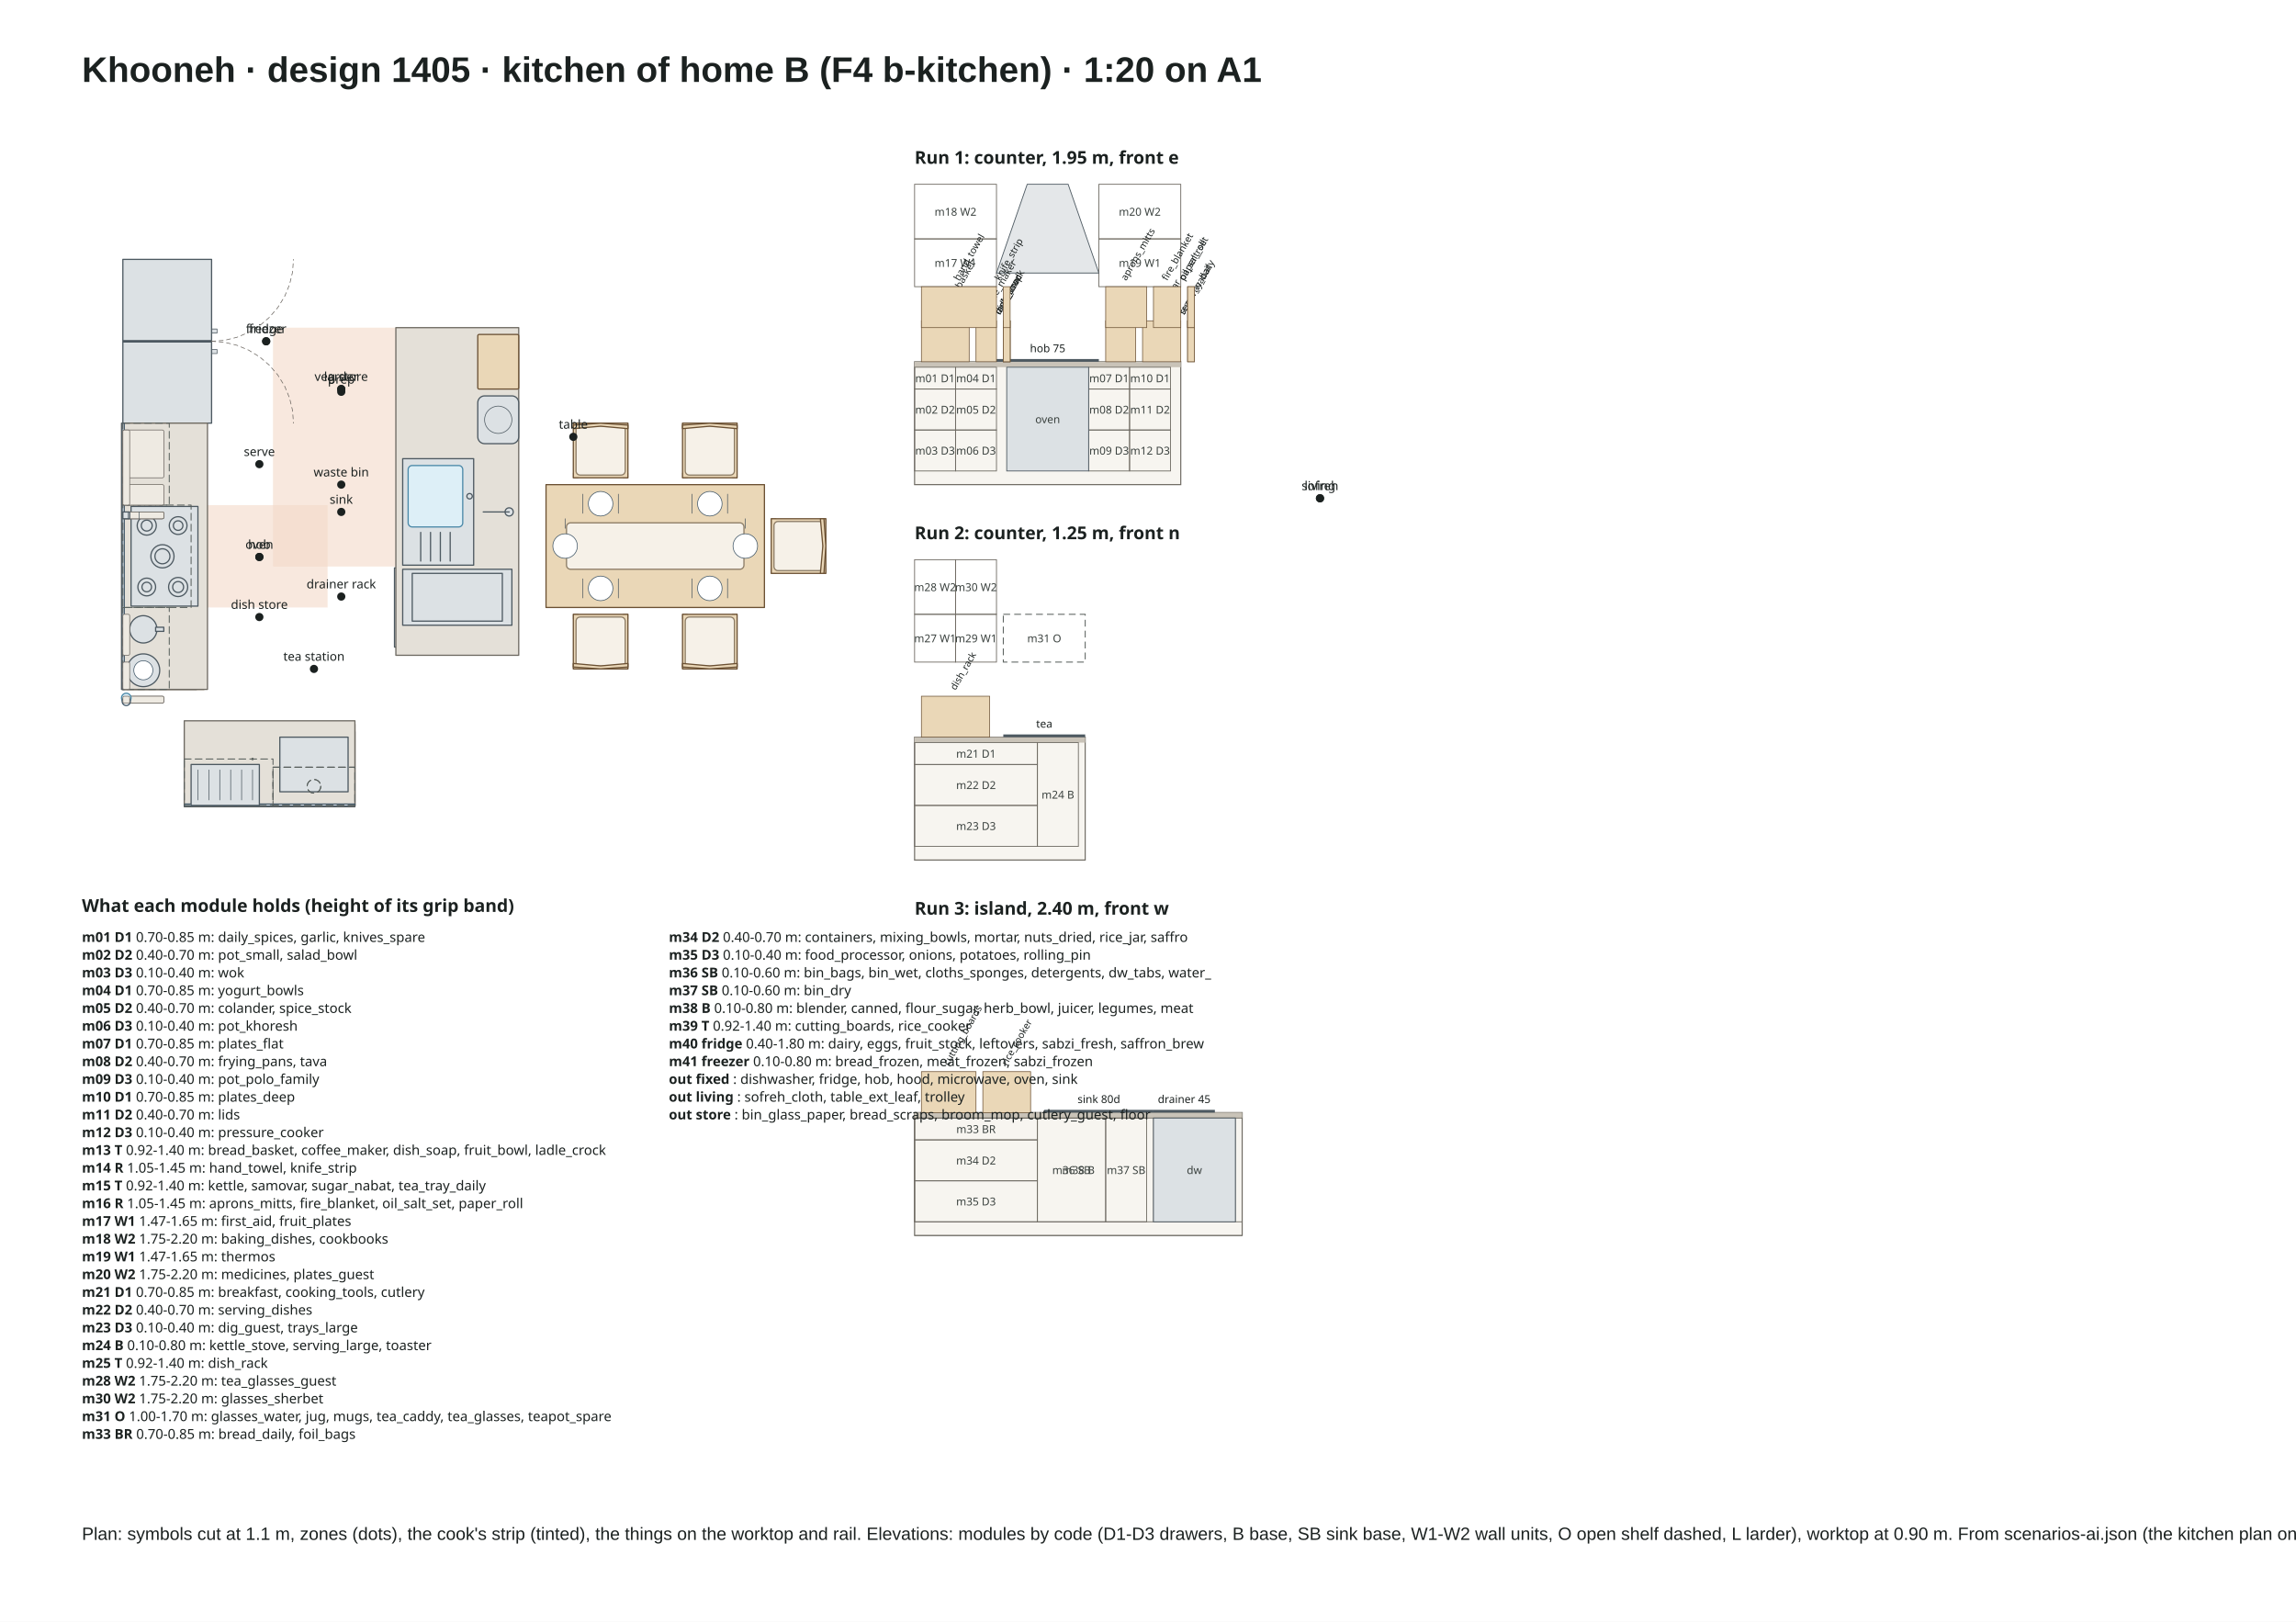
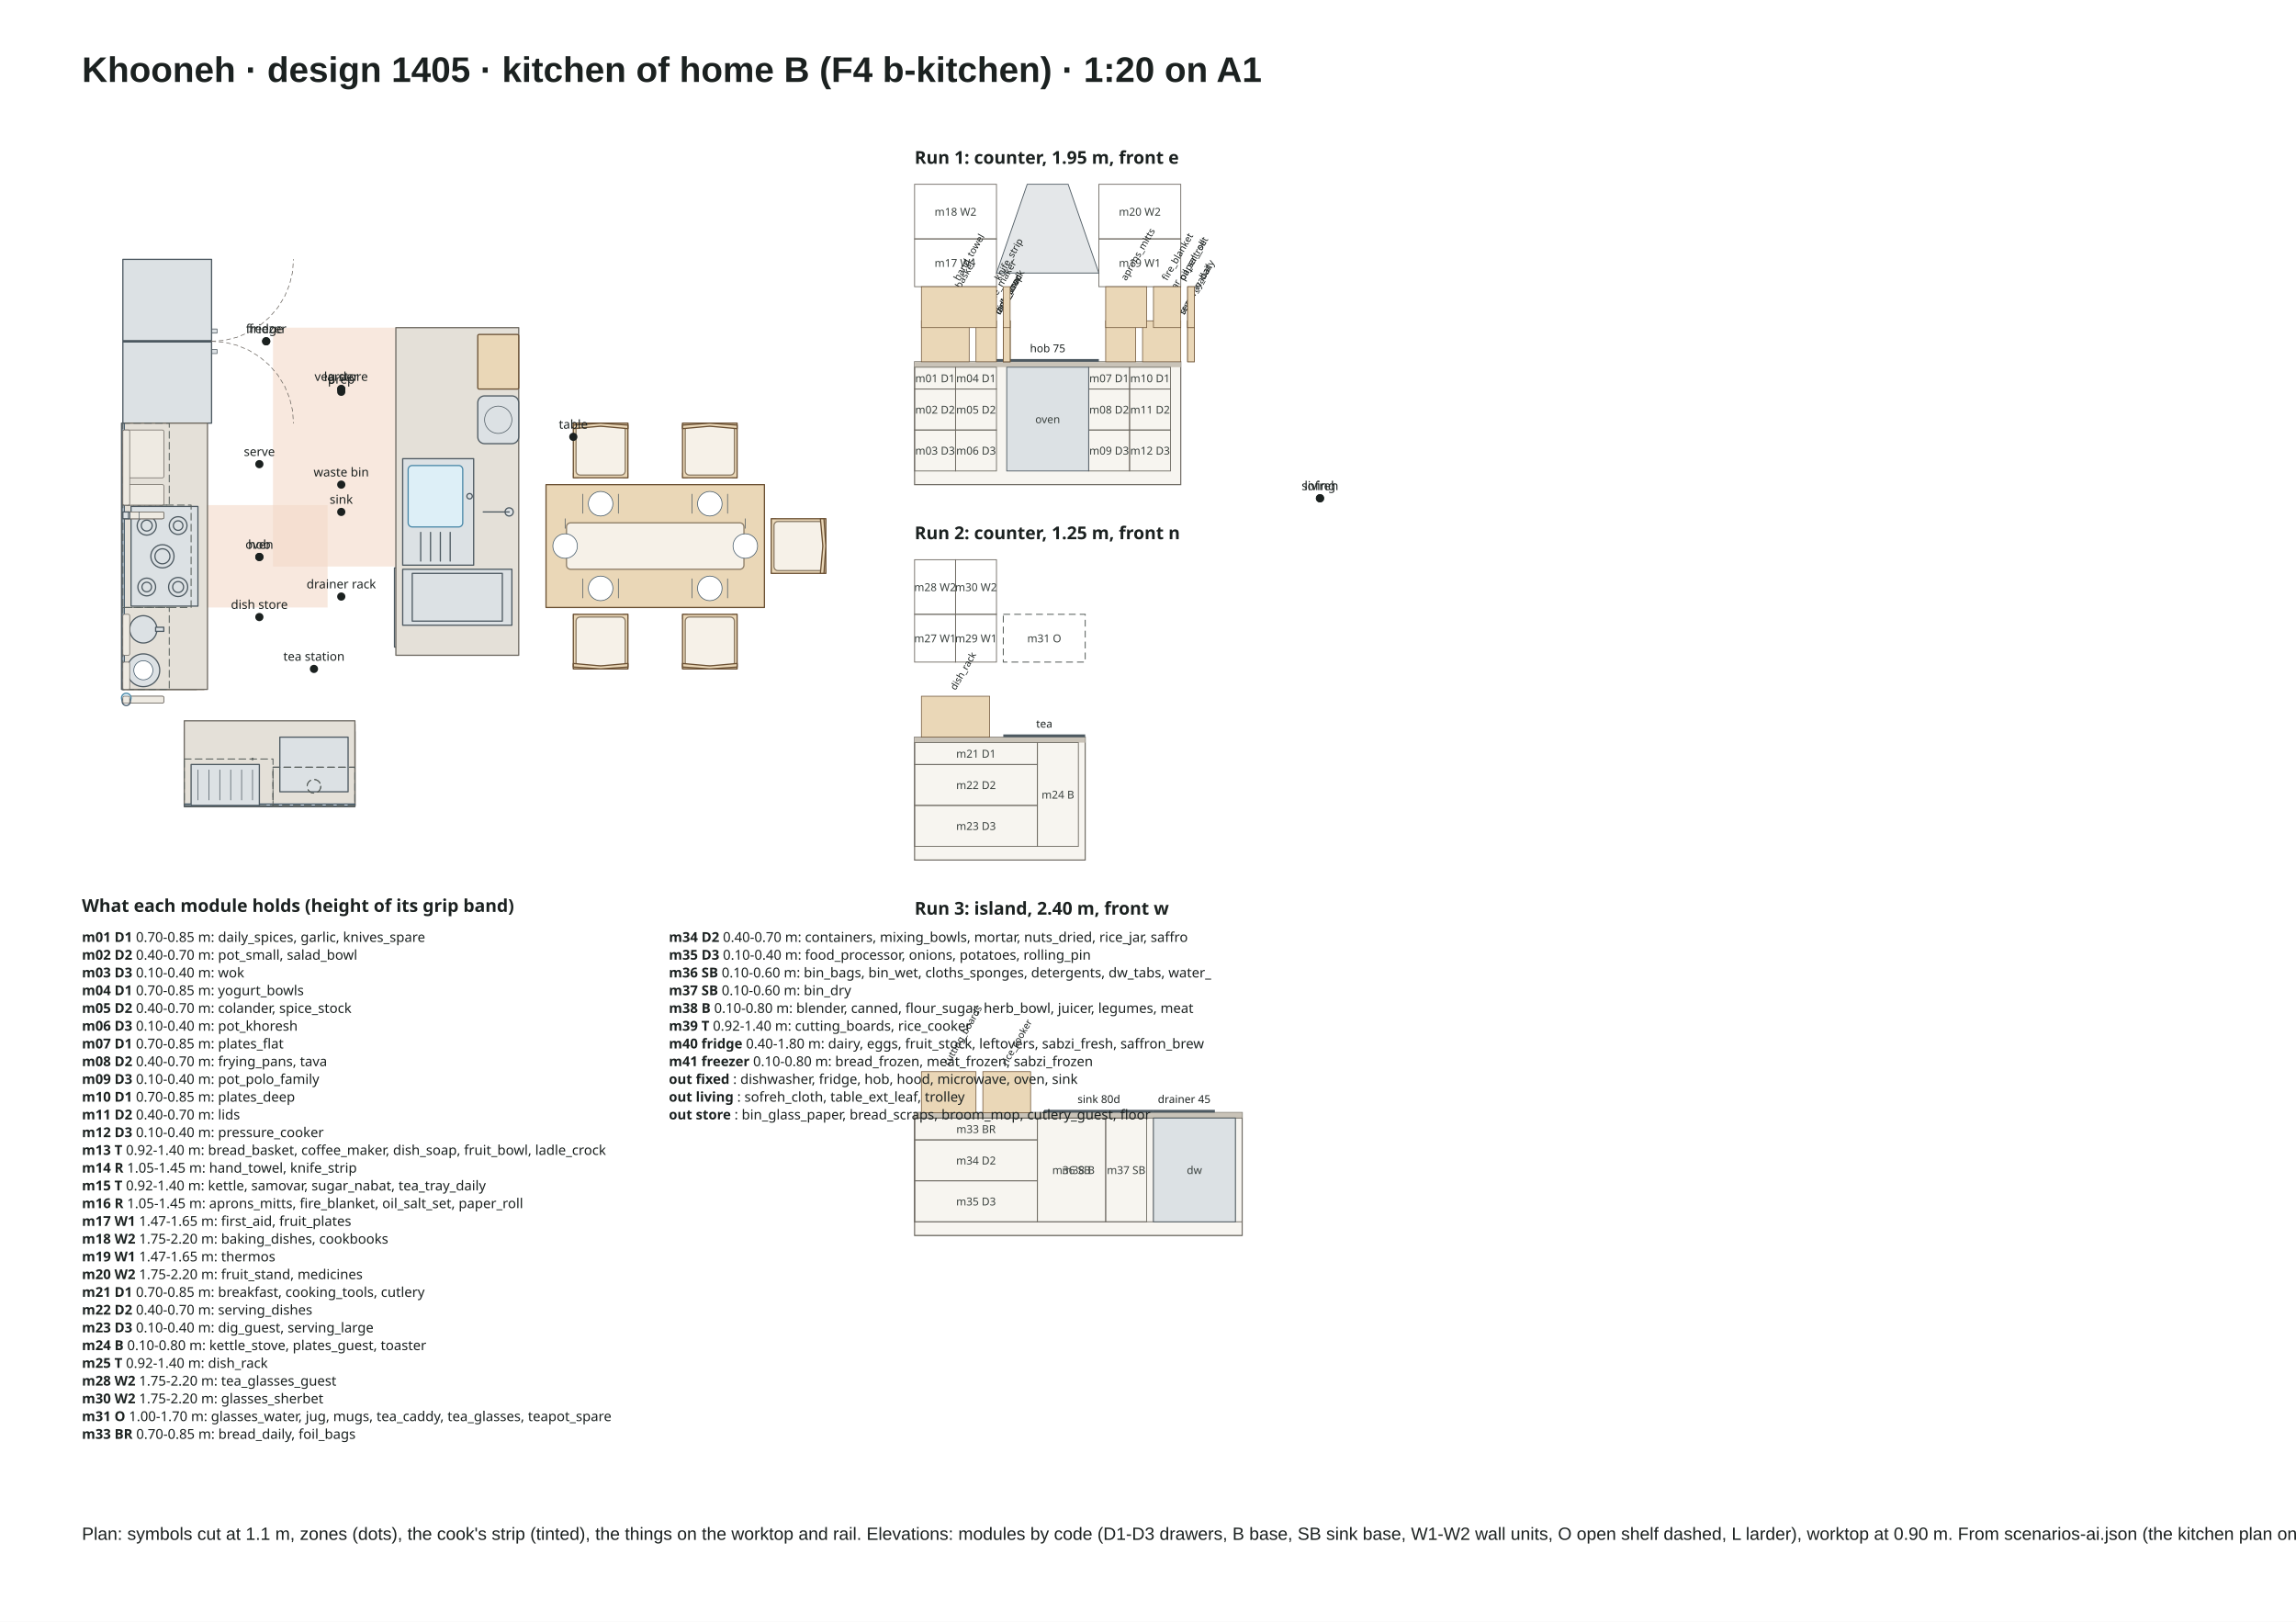
<svg xmlns="http://www.w3.org/2000/svg" width="841mm" height="594mm" viewBox="0 0 1682 1188">
  <style>svg{background:#fff}.sp{stroke:none}.sp-room{fill:#FFFFFF}.sp-wet{fill:#F1F6F9}.sp-circ{fill:#F4F3EF}.sp-store{fill:#F2F0EA}.sp-outside{fill:#EEF2EA}.sp-parking{fill:#EDEDEA}.sp-green{fill:#DCEACF}.w-outer{fill:#2F3634}.w-party{fill:url(#party)}.w-inner{fill:#8A918E}.w-struct{fill:#121614}.w-screen{fill:#7A4E2D;stroke:#5A3519;stroke-width:.4;stroke-dasharray:1.5 1}.w-glass{fill:#E3F2FB;stroke:#5AA9D6;stroke-width:.6}.st{stroke:#3A413E;stroke-opacity:.6;stroke-width:.6;fill:none}.sd{stroke:#3A413E;stroke-width:.8}.win{stroke:#0E8C98;stroke-width:1.2}.win-glass{stroke:#0E8C98;stroke-width:.5}.win-sill{fill:#fff;stroke:#0E8C98;stroke-width:.6}.win-shutter{stroke:#8A5A2B;stroke-width:.8;stroke-dasharray:3 2}.win-reveal{stroke:#7A4A2A;stroke-width:.8}.arc{stroke:#1B2120;fill:rgba(0,0,0,.025);stroke-width:.45;stroke-dasharray:3 2}.dr{stroke:#1B2120;fill:none;stroke-width:1.4}.door-gap{fill:#fff}.car{fill:#E8E6E1;stroke:#77736C;stroke-width:.6;stroke-dasharray:6 3}.rm{font-family:'Vazirmatn','Tahoma','Helvetica Neue',Arial,sans-serif;fill:#1B2120;text-anchor:middle;paint-order:stroke;stroke:#fff;stroke-opacity:.85;stroke-width:3;stroke-linejoin:round}.rm .fa{direction:rtl;unicode-bidi:embed}.rm .ar{fill:#49524F}.lab{font-family:'Helvetica Neue',Arial,sans-serif;fill:#1B2120}.wl{font-family:'Helvetica Neue',Arial,sans-serif;fill:#0E6E78;font-size:7px}.dim{stroke:#3A413E;stroke-width:.5;fill:none}.dim-tick{stroke:#1B2120;stroke-width:1}.dimt{font-family:'Helvetica Neue',Arial,sans-serif;fill:#1B2120;font-size:9px;text-anchor:middle}.frame{fill:none;stroke:#1B2120;stroke-width:2}.tb{fill:#fff;stroke:#1B2120;stroke-width:1}.tb-l{stroke:#1B2120;stroke-width:.6}.tbt{font-family:'Helvetica Neue',Arial,sans-serif;fill:#1B2120}.tbf{font-family:'Vazirmatn','Tahoma',sans-serif;fill:#1B2120;direction:rtl;unicode-bidi:embed}.north{fill:#1B2120}.north-ring{fill:#fff;stroke:#1B2120;stroke-width:1}.dt-label{font-family:'Helvetica Neue',Arial,sans-serif;fill:#2F3634;font-style:italic;text-anchor:middle;font-size:9px;paint-order:stroke;stroke:#fff;stroke-width:2.5}.dt-bed{fill:#9CC08A;fill-opacity:.55;stroke:#4E7A3A;stroke-width:.7}.dt-vine{fill:#7FA35E;fill-opacity:.12;stroke:#5E8A3A;stroke-width:.7;stroke-dasharray:5 3}.dt-crown{fill:#B9D4A6;fill-opacity:.35;stroke:#4E7A3A;stroke-width:.9}.dt-crown-max{fill:none;stroke:#4E7A3A;stroke-width:.6;stroke-dasharray:3 3}.dt-trunk{fill:#F4F2EC;stroke:#333;stroke-width:.8}.dt-wood{fill:#D9B98C;fill-opacity:.8;stroke:#7A4A2A;stroke-width:.7}.dt-built{fill:#E6CFA6;fill-opacity:.55;stroke:#7A4A2A;stroke-width:.8;stroke-dasharray:6 2}.dt-drain{fill:#7FB8E0;stroke:#1F5F8B;stroke-width:.6}.dt-iron{fill:none;stroke:#333;stroke-width:.8}.dt-ivy{stroke:#3E6B2E;stroke-width:2;stroke-dasharray:2 3;fill:none}.dt-tread{stroke:#3A413E;stroke-opacity:.55;stroke-width:.6}.dt-up{stroke:#3A413E;stroke-width:.8;marker-end:url(#arrowUp)}.dt-wall{fill:#7F8784}.dt-rail{stroke:#7A4A2A;stroke-width:.8}.dt-over{fill:none;stroke:#555;stroke-width:.8;stroke-dasharray:6 4}.dt-sight{stroke:#B45309;stroke-width:.8;stroke-dasharray:8 4;fill:none}.dt-pot{fill:#C9774D;fill-opacity:.55;stroke:#8C3F2B;stroke-width:.7}.dt-post{fill:#555;stroke:#333;stroke-width:.5}.dt-line{stroke:#666;stroke-width:.5}.dt-glass{fill:#DDEBF2;stroke:#2E6A8A;stroke-width:.8}.dt-service{fill:#E4E4E0;stroke:#666;stroke-width:.7}.dt-screen{fill:#A87B4F;stroke:#7A4A2A;stroke-width:.5}.dt-gate{fill:#F4E3C8;stroke:#7A4A2A;stroke-width:.8}.dt-prop{fill:#A8321F;fill-opacity:.12;stroke:#A8321F;stroke-width:.9;stroke-dasharray:5 3}.m3-only{fill:#C2185B;fill-opacity:.06;stroke:#C2185B;stroke-width:.7;stroke-dasharray:4 2.5}.m3-moved{fill:none;stroke:#C2185B;stroke-width:1.1;stroke-dasharray:2 1.5}.m3-arrow{stroke:#C2185B;stroke-width:.9;marker-end:url(#m3a)}.m3-t{font-family:'Helvetica Neue',Arial,sans-serif;fill:#9C1449;font-size:6.5px;text-anchor:middle;paint-order:stroke;stroke:#fff;stroke-width:2}.m3-clash{stroke:#D50000;stroke-width:1.6}.m3-ceil{fill:#fff;stroke:#C2185B;stroke-width:.7}.m3-down{fill:#fff;stroke:#C2185B;stroke-width:.6}.m3-x{stroke:#C2185B;stroke-width:.5}.pm-wd{fill:#EAD7B7;stroke:#6B5134}.pm-tx{fill:#F6F1E8;stroke:#8C7C66}.pm-cr{fill:#FFFFFF;stroke:#3F5566}.pm-mt{fill:#DCE1E4;stroke:#4D5961}.pm-gl{fill:#DDEFF7;stroke:#4A88A8}.pm-st{fill:#E4E0D8;stroke:#6E6A62}.pm-pl{fill:#C4DDB0;stroke:#4E7A3A}.pm-pot{fill:#E2AE8E;stroke:#8C4F2B}.pm-ot{fill:#EEEAE2;stroke:#6B6660}.pm-sw{fill:none;stroke:#6B6660}.pm{stroke-width:.9;stroke-linejoin:round;stroke-linecap:round}.pm.fine{stroke-width:.5}line.pm,polyline.pm{fill:none}.pm.ab{fill:none;stroke:#59605D;stroke-width:.7;stroke-dasharray:5 3}.pm.sw{fill:none;stroke-width:.5;stroke-dasharray:3 2.5}.pi-hl{fill:none;stroke:none}.pi.chg .pi-hl{stroke:#A8321F;stroke-width:2.2;stroke-dasharray:6 3}.pi.gone{opacity:.28}.pi.gone .pm{stroke-dasharray:3 3}.k-strip{fill:#F3D9C8;opacity:.6}.k-z{fill:#1B2120}.k-zt{font:9px sans-serif;text-anchor:middle;fill:#1B2120}.k-h{font:13px sans-serif;font-weight:700;fill:#1B2120}.k-s{font:10px sans-serif;fill:#1B2120}.el-run{fill:#F7F5F0;stroke:#6E6A62;stroke-width:.8}.el-top{fill:#C9C3B8}.el-mod{fill:none;stroke:#6E6A62;stroke-width:.6}.el-open{fill:none;stroke:#59605D;stroke-width:.7;stroke-dasharray:5 3}.el-fix{fill:#4D5961}.el-app{fill:#DCE1E4;stroke:#4D5961;stroke-width:.6}.el-hood{fill:#E4E7E9;stroke:#4D5961;stroke-width:.6}.el-thing{fill:#EAD7B7;stroke:#6B5134;stroke-width:.5}.el-t{font:8px sans-serif;text-anchor:middle;fill:#3A413E}.el-f{font:8px sans-serif;text-anchor:middle;fill:#1B2120}.el-s{font:7px sans-serif;fill:#1B2120}</style>
  <defs>
    <pattern id="party" width="8" height="8" patternUnits="userSpaceOnUse" patternTransform="rotate(45)">
      <rect width="8" height="8" fill="#5B6461" />
      <line x1="0" y1="0" x2="0" y2="8" stroke="#2F3634" stroke-width="2.2" />
    </pattern>
    <marker id="arrowUp" viewBox="0 0 10 10" refX="5" refY="5" markerWidth="5" markerHeight="5" orient="auto-start-reverse">
      <path d="M0 0 L10 5 L0 10 Z" fill="#3A413E" />
    </marker>
    <marker id="m3a" viewBox="0 0 10 10" refX="9" refY="5" markerWidth="5" markerHeight="5" orient="auto">
      <path d="M0 0 L10 5 L0 10 Z" fill="#C2185B" />
    </marker>
  </defs>
  <rect width="1682" height="1188" fill="#fff" />
  <text class="tbt" x="60" y="60" font-size="26" font-weight="700">Khooneh · design 1405 · kitchen of home B (F4 b-kitchen) · 1:20 on A1</text>
  <text class="tbt" x="60" y="1128" font-size="13">Plan: symbols cut at 1.1 m, zones (dots), the cook's strip (tinted), the things on the worktop and rail. Elevations: modules by code (D1-D3 drawers, B base, SB sink base, W1-W2 wall units, O open shelf dashed, L larder), worktop at 0.90 m. From scenarios-ai.json (the kitchen plan on the picks). The AI's proposal, not checked by an engineer.</text>
  <g transform="translate(60 -810)">
    <rect class="sp sp-room k-room" x="30" y="940" width="310" height="460" />
    <rect class="k-strip" x="90" y="1180" width="90" height="75" />
    <rect class="k-strip" x="140" y="1050" width="90" height="175" />
    <g class="pi" transform="translate(340 1165)" data-x="340" data-y="1165">
      <rect class="pm pm-wd fine" x="20" y="-45" width="3.5" height="3.5" />
      <rect class="pm pm-wd fine" x="20" y="-8.5" width="3.5" height="3.5" />
      <rect class="pm pm-wd fine" x="56.5" y="-45" width="3.5" height="3.5" />
      <rect class="pm pm-wd fine" x="56.5" y="-8.5" width="3.5" height="3.5" />
      <rect class="pm pm-wd fine" x="100" y="-45" width="3.5" height="3.5" />
      <rect class="pm pm-wd fine" x="100" y="-8.5" width="3.5" height="3.5" />
      <rect class="pm pm-wd fine" x="136.5" y="-45" width="3.5" height="3.5" />
      <rect class="pm pm-wd fine" x="136.5" y="-8.5" width="3.5" height="3.5" />
      <rect class="pm pm-wd fine" x="20" y="131.5" width="3.5" height="3.5" />
      <rect class="pm pm-wd fine" x="20" y="95" width="3.5" height="3.5" />
      <rect class="pm pm-wd fine" x="56.5" y="131.5" width="3.5" height="3.5" />
      <rect class="pm pm-wd fine" x="56.5" y="95" width="3.5" height="3.5" />
      <rect class="pm pm-wd fine" x="100" y="131.5" width="3.5" height="3.5" />
      <rect class="pm pm-wd fine" x="100" y="95" width="3.5" height="3.5" />
      <rect class="pm pm-wd fine" x="136.5" y="131.5" width="3.5" height="3.5" />
      <rect class="pm pm-wd fine" x="136.5" y="95" width="3.5" height="3.5" />
      <rect class="pm pm-wd fine" x="201.5" y="25" width="3.5" height="3.5" />
      <rect class="pm pm-wd fine" x="165" y="25" width="3.5" height="3.5" />
      <rect class="pm pm-wd fine" x="201.5" y="61.5" width="3.5" height="3.5" />
      <rect class="pm pm-wd fine" x="165" y="61.5" width="3.5" height="3.5" />
      <rect class="pm pm-wd" x="20" y="-45" width="40" height="40" />
      <rect class="pm pm-wd" x="100" y="-45" width="40" height="40" />
      <rect class="pm pm-wd" x="20" y="95" width="40" height="40" />
      <rect class="pm pm-wd" x="100" y="95" width="40" height="40" />
      <rect class="pm pm-wd" x="165" y="25" width="40" height="40" />
      <rect class="pm pm-tx" x="22" y="-43" width="36" height="36" rx="3" />
      <rect class="pm pm-tx" x="102" y="-43" width="36" height="36" rx="3" />
      <rect class="pm pm-tx" x="22" y="97" width="36" height="36" rx="3" />
      <rect class="pm pm-tx" x="102" y="97" width="36" height="36" rx="3" />
      <rect class="pm pm-tx" x="167" y="27" width="36" height="36" rx="3" />
      <rect class="pm pm-wd fine" x="3" y="3" width="5" height="5" />
      <rect class="pm pm-wd fine" x="3" y="82" width="5" height="5" />
      <rect class="pm pm-wd fine" x="152" y="3" width="5" height="5" />
      <rect class="pm pm-wd fine" x="152" y="82" width="5" height="5" />
      <rect class="pm pm-wd" x="0" y="0" width="160" height="90" />
      <rect class="pm pm-tx" x="15" y="28" width="130" height="34" rx="3" />
      <circle class="pm pm-cr fine" cx="40" cy="76" r="9" />
      <circle class="pm pm-cr fine" cx="120" cy="76" r="9" />
      <circle class="pm pm-cr fine" cx="40" cy="14" r="9" />
      <circle class="pm pm-cr fine" cx="120" cy="14" r="9" />
      <circle class="pm pm-cr fine" cx="14" cy="45" r="9" />
      <circle class="pm pm-cr fine" cx="146" cy="45" r="9" />
      <polyline class="pm pm-mt fine" points="27,69 27,83" />
      <polyline class="pm pm-mt fine" points="107,69 107,83" />
      <polyline class="pm pm-mt fine" points="53,69 53,83" />
      <polyline class="pm pm-mt fine" points="133,69 133,83" />
      <polyline class="pm pm-mt fine" points="27,7 27,21" />
      <polyline class="pm pm-mt fine" points="107,7 107,21" />
      <polyline class="pm pm-mt fine" points="53,7 53,21" />
      <polyline class="pm pm-mt fine" points="133,7 133,21" />
      <polyline class="pm pm-mt fine" points="14,32 14,25" />
      <polyline class="pm pm-mt fine" points="146,32 146,25" />
      <polygon class="pm pm-wd" points="20,-41 20,-43.6 40,-45 60,-43.6 60,-41 40,-42.8" />
      <polygon class="pm pm-wd" points="100,-41 100,-43.6 120,-45 140,-43.6 140,-41 120,-42.8" />
      <polygon class="pm pm-wd" points="20,131 20,133.6 40,135 60,133.6 60,131 40,132.8" />
      <polygon class="pm pm-wd" points="100,131 100,133.6 120,135 140,133.6 140,131 120,132.8" />
      <polygon class="pm pm-wd" points="201,25 203.6,25 205,45 203.6,65 201,65 202.8,45" />
      <rect class="pi-hl" x="0" y="0" width="160" height="90" />
    </g>
    <g class="pi" transform="translate(30 1000)" data-x="30" data-y="1000">
      <rect class="pm pm-mt fine" x="65" y="51" width="4" height="3" />
      <rect class="pm pm-mt fine" x="65" y="66" width="4" height="3" />
      <rect class="pm pm-mt" x="0" y="0" width="65" height="59.5" />
      <rect class="pm pm-mt" x="0" y="60.5" width="65" height="59.5" />
      <polyline class="pm pm-mt" points="0,60 65,60" />
      <polyline class="pm pm-sw sw" points="65,60 74.4,59.3 83.5,57.1 92.2,53.5 100.3,48.5 107.4,42.4 113.5,35.3 118.5,27.2 122.1,18.5 124.3,9.4 125,0" />
      <polyline class="pm pm-sw sw" points="65,60 74.4,60.7 83.5,62.9 92.2,66.5 100.3,71.5 107.4,77.6 113.5,84.7 118.5,92.8 122.1,101.5 124.3,110.6 125,120" />
      <rect class="pi-hl" x="0" y="0" width="65" height="120" />
    </g>
    <g class="pi" transform="translate(30 1120)" data-x="30" data-y="1120">
      <rect class="pm pm-mt" x="0" y="0" width="54" height="195" />
      <rect class="pm pm-mt" x="59" y="68.5" width="2" height="58" />
      <rect class="pm pm-mt fine" x="59.2" y="49.6" width="0.8" height="0.8" />
      <rect class="pm pm-mt fine" x="59.2" y="99.6" width="0.8" height="0.8" />
      <rect class="pm pm-mt fine" x="59.2" y="149.6" width="0.8" height="0.8" />
      <rect class="pm pm-wd" x="0" y="0" width="59.5" height="195" />
      <rect class="pm pm-st" x="-1" y="0" width="63" height="195" />
      <rect class="pm pm-mt" x="6" y="61" width="49" height="73" />
      <circle class="pm pm-mt" cx="17.5" cy="75" r="7" />
      <circle class="pm pm-mt" cx="17.5" cy="120" r="6.5" />
      <circle class="pm pm-mt" cx="40.5" cy="75" r="6.5" />
      <circle class="pm pm-mt" cx="40.5" cy="120" r="7" />
      <circle class="pm pm-mt" cx="29" cy="97.5" r="8.5" />
      <circle class="pm pm-mt" cx="17.5" cy="75" r="4" />
      <circle class="pm pm-mt" cx="17.5" cy="120" r="3.5" />
      <circle class="pm pm-mt" cx="40.5" cy="75" r="3.5" />
      <circle class="pm pm-mt" cx="40.5" cy="120" r="4" />
      <circle class="pm pm-mt" cx="29" cy="97.5" r="5.5" />
      <rect class="pm pm-cr" x="-0.5" y="0" width="1.5" height="195" />
      <rect class="pm pm-wd ab" x="0" y="0" width="34" height="60" />
      <rect class="pm pm-mt ab" x="0" y="60" width="50" height="75" />
      <rect class="pm pm-wd ab" x="0" y="135" width="34" height="60" />
      <rect class="pi-hl" x="0" y="0" width="60" height="195" />
    </g>
    <g class="pi" transform="translate(75 1340)" data-x="75" data-y="1340">
      <rect class="pm pm-mt" x="0" y="6" width="125" height="54" />
      <rect class="pm pm-mt fine" x="49.6" y="0" width="0.8" height="0.8" />
      <rect class="pm pm-mt fine" x="99.6" y="0" width="0.8" height="0.8" />
      <rect class="pm pm-wd" x="0" y="0.5" width="125" height="59.5" />
      <rect class="pm pm-st" x="0" y="-2" width="125" height="63" />
      <rect class="pm pm-mt" x="70" y="10" width="50" height="40" />
      <rect class="pm pm-cr" x="0" y="59" width="125" height="1.5" />
      <rect class="pm pm-wd ab" x="65" y="32" width="60" height="28" />
      <circle class="pm pm-gl ab" cx="95" cy="46" r="5" />
      <rect class="pm pm-wd ab" x="65" y="32" width="60" height="28" />
      <circle class="pm pm-gl ab" cx="95" cy="46" r="5" />
      <rect class="pm pm-mt ab fine" x="49.6" y="25.5" width="0.8" height="1" />
      <rect class="pm pm-wd ab" x="0" y="26" width="65" height="34" />
      <rect class="pi-hl" x="0" y="0" width="125" height="60" />
    </g>
    <g class="pi" transform="translate(230 1050)" data-x="230" data-y="1050">
      <rect class="pm pm-mt" x="8" y="8" width="74" height="224" />
      <rect class="pm pm-wd" x="3" y="3" width="84" height="234" />
      <rect class="pm pm-mt" x="-1" y="176" width="2" height="58" />
      <rect class="pm pm-st" x="0" y="0" width="90" height="240" />
      <rect class="pm pm-mt" x="5" y="96" width="52" height="78" />
      <rect class="pm pm-gl" x="9" y="101" width="40" height="45" rx="3" />
      <polyline class="pm pm-mt" points="39.8,150 39.8,171" />
      <polyline class="pm pm-mt" points="32.6,150 32.6,171" />
      <polyline class="pm pm-mt" points="25.4,150 25.4,171" />
      <polyline class="pm pm-mt" points="18.2,150 18.2,171" />
      <rect class="pm pm-mt" x="5" y="177" width="80" height="41" />
      <circle class="pm pm-mt" cx="54" cy="123.5" r="2" />
      <rect class="pm pm-mt" x="12" y="180" width="66" height="35" />
      <circle class="pm pm-mt" cx="83" cy="135" r="3" />
      <polyline class="pm pm-mt" points="83,135 64,135" />
      <rect class="pi-hl" x="0" y="0" width="90" height="240" />
    </g>
    <g class="k-thing">
      <rect class="pm pm-ot fine" x="30" y="1125" width="30" height="35" rx="1" />
    </g>
    <g class="k-thing">
      <rect class="pm pm-ot fine" x="30" y="1165" width="30" height="15" rx="1" />
    </g>
    <g class="k-thing">
      <rect class="pm pm-ot fine" x="30" y="1185" width="30" height="5" rx="1" />
    </g>
    <g class="k-thing">
      <rect class="pm pm-ot fine" x="30" y="1185" width="30" height="5" rx="1" />
    </g>
    <g class="k-thing">
      <rect class="pm pm-ot fine" x="30" y="1185" width="30" height="5" rx="1" />
    </g>
    <g class="k-thing">
      <rect class="pm pm-ot fine" x="30" y="1125" width="5" height="55" rx="1" />
    </g>
    <g class="k-thing">
      <rect class="pm pm-mt" x="30" y="1185" width="5" height="5" />
      <polyline class="pm pm-mt fine" points="34,1185 34,1190" />
      <polyline class="pm pm-mt fine" points="42,1185 42,1190" />
    </g>
    <g class="k-thing">
      <circle class="pm pm-mt" cx="45" cy="1271" r="10" />
      <rect class="pm pm-mt" x="54" y="1269.5" width="6" height="3" />
    </g>
    <g class="k-thing">
      <circle class="pm pm-mt" cx="45" cy="1301" r="12" />
      <circle class="pm pm-cr fine" cx="45" cy="1301" r="7" />
    </g>
    <g class="k-thing">
      <rect class="pm pm-ot fine" x="30" y="1320" width="30" height="5" rx="1" />
    </g>
    <g class="k-thing">
      <rect class="pm pm-ot fine" x="30" y="1320" width="30" height="5" rx="1" />
    </g>
    <g class="k-thing">
      <rect class="pm pm-ot fine" x="30" y="1260" width="5" height="30" rx="1" />
    </g>
    <g class="k-thing">
      <rect class="pm pm-ot fine" x="30" y="1295" width="5" height="20" rx="1" />
    </g>
    <g class="k-thing">
      <circle class="pm pm-gl" cx="32.5" cy="1321.3" r="3.5" />
      <circle class="pm pm-cr" cx="32.5" cy="1323.8" r="3" />
    </g>
    <g class="k-thing">
      <rect class="pm pm-ot fine" x="30" y="1320" width="5" height="5" rx="1" />
    </g>
    <g class="k-thing">
      <rect class="pm pm-mt" x="80" y="1370" width="50" height="30" />
      <polyline class="pm pm-mt fine" points="85,1374 85,1396" />
      <polyline class="pm pm-mt fine" points="93,1374 93,1396" />
      <polyline class="pm pm-mt fine" points="101,1374 101,1396" />
      <polyline class="pm pm-mt fine" points="109,1374 109,1396" />
      <polyline class="pm pm-mt fine" points="117,1374 117,1396" />
      <polyline class="pm pm-mt fine" points="125,1374 125,1396" />
    </g>
    <g class="k-thing">
      <rect class="pm pm-wd" x="290" y="1055" width="30" height="40" rx="1" />
    </g>
    <g class="k-thing">
      <rect class="pm pm-mt" x="290" y="1100" width="30" height="35" rx="5" />
      <circle class="pm pm-mt fine" cx="305" cy="1117.5" r="10" />
    </g>
    <circle class="k-z" cx="620" cy="392" r="3" />
    <text class="k-zt" x="620" y="386">bulk store</text>
    <circle class="k-z" cx="130" cy="1262" r="3" />
    <text class="k-zt" x="130" y="1256">dish store</text>
    <circle class="k-z" cx="190" cy="1247" r="3" />
    <text class="k-zt" x="190" y="1241">drainer rack</text>
    <circle class="k-z" cx="620" cy="392" r="3" />
    <text class="k-zt" x="620" y="386">entry</text>
    <circle class="k-z" cx="135" cy="1060" r="3" />
    <text class="k-zt" x="135" y="1054">freezer</text>
    <circle class="k-z" cx="135" cy="1060" r="3" />
    <text class="k-zt" x="135" y="1054">fridge</text>
    <circle class="k-z" cx="130" cy="1218" r="3" />
    <text class="k-zt" x="130" y="1212">hob</text>
    <circle class="k-z" cx="190" cy="1095" r="3" />
    <text class="k-zt" x="190" y="1089">larder</text>
    <circle class="k-z" cx="907" cy="1175" r="3" />
    <text class="k-zt" x="907" y="1169">living</text>
    <circle class="k-z" cx="130" cy="1218" r="3" />
    <text class="k-zt" x="130" y="1212">oven</text>
    <circle class="k-z" cx="190" cy="1097" r="3" />
    <text class="k-zt" x="190" y="1091">prep</text>
    <circle class="k-z" cx="130" cy="1150" r="3" />
    <text class="k-zt" x="130" y="1144">serve</text>
    <circle class="k-z" cx="190" cy="1185" r="3" />
    <text class="k-zt" x="190" y="1179">sink</text>
    <circle class="k-z" cx="907" cy="1175" r="3" />
    <text class="k-zt" x="907" y="1169">sofreh</text>
    <circle class="k-z" cx="360" cy="1130" r="3" />
    <text class="k-zt" x="360" y="1124">table</text>
    <circle class="k-z" cx="170" cy="1300" r="3" />
    <text class="k-zt" x="170" y="1294">tea station</text>
    <circle class="k-z" cx="190" cy="1095" r="3" />
    <text class="k-zt" x="190" y="1089">veg store</text>
    <circle class="k-z" cx="190" cy="1165" r="3" />
    <text class="k-zt" x="190" y="1159">waste bin</text>
    <circle class="k-z" cx="620" cy="392" r="3" />
    <text class="k-zt" x="620" y="386">waste out</text>
  </g>
  <text class="k-h" x="670" y="120">Run 1: counter, 1.95 m, front e</text>
  <line class="dim" x1="670" y1="355" x2="865" y2="355" />
  <rect class="el-run" x="670" y="265" width="195" height="90" />
  <rect class="el-top" x="670" y="265" width="195" height="4" />
  <rect class="el-mod" x="670" y="269" width="30" height="16" />
  <text class="el-t" x="685" y="280">m01 D1</text>
  <rect class="el-mod" x="670" y="285" width="30" height="30" />
  <text class="el-t" x="685" y="303">m02 D2</text>
  <rect class="el-mod" x="670" y="315" width="30" height="30" />
  <text class="el-t" x="685" y="333">m03 D3</text>
  <rect class="el-mod" x="700" y="269" width="30" height="16" />
  <text class="el-t" x="715" y="280">m04 D1</text>
  <rect class="el-mod" x="700" y="285" width="30" height="30" />
  <text class="el-t" x="715" y="303">m05 D2</text>
  <rect class="el-mod" x="700" y="315" width="30" height="30" />
  <text class="el-t" x="715" y="333">m06 D3</text>
  <rect class="el-mod" x="797.5" y="269" width="30" height="16" />
  <text class="el-t" x="812.5" y="280">m07 D1</text>
  <rect class="el-mod" x="797.5" y="285" width="30" height="30" />
  <text class="el-t" x="812.5" y="303">m08 D2</text>
  <rect class="el-mod" x="797.5" y="315" width="30" height="30" />
  <text class="el-t" x="812.5" y="333">m09 D3</text>
  <rect class="el-mod" x="827.5" y="269" width="30" height="16" />
  <text class="el-t" x="842.5" y="280">m10 D1</text>
  <rect class="el-mod" x="827.5" y="285" width="30" height="30" />
  <text class="el-t" x="842.5" y="303">m11 D2</text>
  <rect class="el-mod" x="827.5" y="315" width="30" height="30" />
  <text class="el-t" x="842.5" y="333">m12 D3</text>
  <rect class="el-mod" x="670" y="175" width="60" height="35" />
  <text class="el-t" x="700" y="195.5">m17 W1</text>
  <rect class="el-mod" x="670" y="135" width="60" height="40" />
  <text class="el-t" x="700" y="158">m18 W2</text>
  <rect class="el-mod" x="805" y="175" width="60" height="35" />
  <text class="el-t" x="835" y="195.5">m19 W1</text>
  <rect class="el-mod" x="805" y="135" width="60" height="40" />
  <text class="el-t" x="835" y="158">m20 W2</text>
  <rect class="el-fix" x="730" y="263" width="75" height="2" />
  <text class="el-f" x="767.5" y="258">hob 75</text>
  <rect class="el-app" x="737.5" y="269" width="60" height="76" />
  <text class="el-t" x="767.5" y="310">oven</text>
  <path class="el-hood" d="M730 200 L805 200 L782.5 135 L752.5 135 Z" />
  <rect class="el-thing" x="675" y="235" width="35" height="30" />
  <text class="el-s" x="692.5" y="231" transform="rotate(-60 692.5 231)">bread_basket</text>
  <rect class="el-thing" x="715" y="235" width="15" height="30" />
  <text class="el-s" x="722.5" y="231" transform="rotate(-60 722.5 231)">coffee_maker</text>
  <rect class="el-thing" x="735" y="235" width="5" height="30" />
  <text class="el-s" x="732.5" y="231" transform="rotate(-60 732.5 231)">dish_soap</text>
  <rect class="el-thing" x="735" y="235" width="5" height="30" />
  <text class="el-s" x="732.5" y="231" transform="rotate(-60 732.5 231)">fruit_bowl</text>
  <rect class="el-thing" x="735" y="235" width="5" height="30" />
  <text class="el-s" x="732.5" y="231" transform="rotate(-60 732.5 231)">ladle_crock</text>
  <rect class="el-thing" x="675" y="210" width="55" height="30" />
  <text class="el-s" x="702.5" y="206" transform="rotate(-60 702.5 206)">hand_towel</text>
  <rect class="el-thing" x="735" y="210" width="5" height="30" />
  <text class="el-s" x="732.5" y="206" transform="rotate(-60 732.5 206)">knife_strip</text>
  <rect class="el-thing" x="810" y="235" width="22" height="30" />
  <text class="el-s" x="821" y="231" transform="rotate(-60 821 231)">kettle</text>
  <rect class="el-thing" x="837" y="235" width="28" height="30" />
  <text class="el-s" x="851" y="231" transform="rotate(-60 851 231)">samovar</text>
  <rect class="el-thing" x="870" y="235" width="5" height="30" />
  <text class="el-s" x="867.5" y="231" transform="rotate(-60 867.5 231)">sugar_nabat</text>
  <rect class="el-thing" x="870" y="235" width="5" height="30" />
  <text class="el-s" x="867.5" y="231" transform="rotate(-60 867.5 231)">tea_tray_daily</text>
  <rect class="el-thing" x="810" y="210" width="30" height="30" />
  <text class="el-s" x="825" y="206" transform="rotate(-60 825 206)">aprons_mitts</text>
  <rect class="el-thing" x="845" y="210" width="20" height="30" />
  <text class="el-s" x="855" y="206" transform="rotate(-60 855 206)">fire_blanket</text>
  <rect class="el-thing" x="870" y="210" width="5" height="30" />
  <text class="el-s" x="867.5" y="206" transform="rotate(-60 867.5 206)">oil_salt_set</text>
  <rect class="el-thing" x="870" y="210" width="5" height="30" />
  <text class="el-s" x="867.5" y="206" transform="rotate(-60 867.5 206)">paper_roll</text>
  <text class="k-h" x="670" y="395">Run 2: counter, 1.25 m, front n</text>
  <line class="dim" x1="670" y1="630" x2="795" y2="630" />
  <rect class="el-run" x="670" y="540" width="125" height="90" />
  <rect class="el-top" x="670" y="540" width="125" height="4" />
  <rect class="el-mod" x="670" y="544" width="90" height="16" />
  <text class="el-t" x="715" y="555">m21 D1</text>
  <rect class="el-mod" x="670" y="560" width="90" height="30" />
  <text class="el-t" x="715" y="578">m22 D2</text>
  <rect class="el-mod" x="670" y="590" width="90" height="30" />
  <text class="el-t" x="715" y="608">m23 D3</text>
  <rect class="el-mod" x="760" y="544" width="30" height="76" />
  <text class="el-t" x="775" y="585">m24 B</text>
  <rect class="el-mod" x="670" y="450" width="30" height="35" />
  <text class="el-t" x="685" y="470.5">m27 W1</text>
  <rect class="el-mod" x="670" y="410" width="30" height="40" />
  <text class="el-t" x="685" y="433">m28 W2</text>
  <rect class="el-mod" x="700" y="450" width="30" height="35" />
  <text class="el-t" x="715" y="470.5">m29 W1</text>
  <rect class="el-mod" x="700" y="410" width="30" height="40" />
  <text class="el-t" x="715" y="433">m30 W2</text>
  <rect class="el-open" x="735" y="450" width="60" height="35" />
  <text class="el-t" x="765" y="470.5">m31 O</text>
  <rect class="el-fix" x="735" y="538" width="60" height="2" />
  <text class="el-f" x="765" y="533">tea</text>
  <rect class="el-thing" x="675" y="510" width="50" height="30" />
  <text class="el-s" x="700" y="506" transform="rotate(-60 700 506)">dish_rack</text>
  <text class="k-h" x="670" y="670">Run 3: island, 2.40 m, front w</text>
  <line class="dim" x1="670" y1="905" x2="910" y2="905" />
  <rect class="el-run" x="670" y="815" width="240" height="90" />
  <rect class="el-top" x="670" y="815" width="240" height="4" />
  <rect class="el-mod" x="845" y="819" width="60" height="76" />
  <text class="el-t" x="875" y="860">m32 DW</text>
  <rect class="el-mod" x="670" y="819" width="90" height="16" />
  <text class="el-t" x="715" y="830">m33 BR</text>
  <rect class="el-mod" x="670" y="835" width="90" height="30" />
  <text class="el-t" x="715" y="853">m34 D2</text>
  <rect class="el-mod" x="670" y="865" width="90" height="30" />
  <text class="el-t" x="715" y="883">m35 D3</text>
  <rect class="el-mod" x="760" y="819" width="50" height="76" />
  <text class="el-t" x="785" y="860">m36 SB</text>
  <rect class="el-mod" x="810" y="819" width="30" height="76" />
  <text class="el-t" x="825" y="860">m37 SB</text>
  <rect class="el-mod" x="670" y="819" width="240" height="76" />
  <text class="el-t" x="790" y="860">m38 B</text>
  <rect class="el-fix" x="765" y="813" width="80" height="2" />
  <text class="el-f" x="805" y="808">sink 80d</text>
  <rect class="el-fix" x="845" y="813" width="45" height="2" />
  <text class="el-f" x="867.5" y="808">drainer 45</text>
  <rect class="el-app" x="845" y="819" width="60" height="76" />
  <text class="el-t" x="875" y="860">dw</text>
  <rect class="el-thing" x="675" y="785" width="40" height="30" />
  <text class="el-s" x="695" y="781" transform="rotate(-60 695 781)">cutting_boards</text>
  <rect class="el-thing" x="720" y="785" width="35" height="30" />
  <text class="el-s" x="737.5" y="781" transform="rotate(-60 737.5 781)">rice_cooker</text>
  <text class="k-h" x="60" y="668">What each module holds (height of its grip band)</text>
  <text class="k-s" x="60" y="690">
    <tspan font-weight="700">m01 D1</tspan> 0.70-0.85 m: daily_spices, garlic, knives_spare</text>
  <text class="k-s" x="60" y="703">
    <tspan font-weight="700">m02 D2</tspan> 0.40-0.70 m: pot_small, salad_bowl</text>
  <text class="k-s" x="60" y="716">
    <tspan font-weight="700">m03 D3</tspan> 0.10-0.40 m: wok</text>
  <text class="k-s" x="60" y="729">
    <tspan font-weight="700">m04 D1</tspan> 0.70-0.85 m: yogurt_bowls</text>
  <text class="k-s" x="60" y="742">
    <tspan font-weight="700">m05 D2</tspan> 0.40-0.70 m: colander, spice_stock</text>
  <text class="k-s" x="60" y="755">
    <tspan font-weight="700">m06 D3</tspan> 0.10-0.40 m: pot_khoresh</text>
  <text class="k-s" x="60" y="768">
    <tspan font-weight="700">m07 D1</tspan> 0.70-0.85 m: plates_flat</text>
  <text class="k-s" x="60" y="781">
    <tspan font-weight="700">m08 D2</tspan> 0.40-0.70 m: frying_pans, tava</text>
  <text class="k-s" x="60" y="794">
    <tspan font-weight="700">m09 D3</tspan> 0.10-0.40 m: pot_polo_family</text>
  <text class="k-s" x="60" y="807">
    <tspan font-weight="700">m10 D1</tspan> 0.70-0.85 m: plates_deep</text>
  <text class="k-s" x="60" y="820">
    <tspan font-weight="700">m11 D2</tspan> 0.40-0.70 m: lids</text>
  <text class="k-s" x="60" y="833">
    <tspan font-weight="700">m12 D3</tspan> 0.10-0.40 m: pressure_cooker</text>
  <text class="k-s" x="60" y="846">
    <tspan font-weight="700">m13 T</tspan> 0.92-1.40 m: bread_basket, coffee_maker, dish_soap, fruit_bowl, ladle_crock</text>
  <text class="k-s" x="60" y="859">
    <tspan font-weight="700">m14 R</tspan> 1.05-1.45 m: hand_towel, knife_strip</text>
  <text class="k-s" x="60" y="872">
    <tspan font-weight="700">m15 T</tspan> 0.92-1.40 m: kettle, samovar, sugar_nabat, tea_tray_daily</text>
  <text class="k-s" x="60" y="885">
    <tspan font-weight="700">m16 R</tspan> 1.05-1.45 m: aprons_mitts, fire_blanket, oil_salt_set, paper_roll</text>
  <text class="k-s" x="60" y="898">
    <tspan font-weight="700">m17 W1</tspan> 1.47-1.65 m: first_aid, fruit_plates</text>
  <text class="k-s" x="60" y="911">
    <tspan font-weight="700">m18 W2</tspan> 1.75-2.20 m: baking_dishes, cookbooks</text>
  <text class="k-s" x="60" y="924">
    <tspan font-weight="700">m19 W1</tspan> 1.47-1.65 m: thermos</text>
  <text class="k-s" x="60" y="937">
-     <tspan font-weight="700">m20 W2</tspan> 1.75-2.20 m: medicines, plates_guest</text>
+     <tspan font-weight="700">m20 W2</tspan> 1.75-2.20 m: fruit_stand, medicines</text>
  <text class="k-s" x="60" y="950">
    <tspan font-weight="700">m21 D1</tspan> 0.70-0.85 m: breakfast, cooking_tools, cutlery</text>
  <text class="k-s" x="60" y="963">
    <tspan font-weight="700">m22 D2</tspan> 0.40-0.70 m: serving_dishes</text>
  <text class="k-s" x="60" y="976">
-     <tspan font-weight="700">m23 D3</tspan> 0.10-0.40 m: dig_guest, trays_large</text>
+     <tspan font-weight="700">m23 D3</tspan> 0.10-0.40 m: dig_guest, serving_large</text>
  <text class="k-s" x="60" y="989">
-     <tspan font-weight="700">m24 B</tspan> 0.10-0.80 m: kettle_stove, serving_large, toaster</text>
+     <tspan font-weight="700">m24 B</tspan> 0.10-0.80 m: kettle_stove, plates_guest, toaster</text>
  <text class="k-s" x="60" y="1002">
    <tspan font-weight="700">m25 T</tspan> 0.92-1.40 m: dish_rack</text>
  <text class="k-s" x="60" y="1015">
    <tspan font-weight="700">m28 W2</tspan> 1.75-2.20 m: tea_glasses_guest</text>
  <text class="k-s" x="60" y="1028">
    <tspan font-weight="700">m30 W2</tspan> 1.75-2.20 m: glasses_sherbet</text>
  <text class="k-s" x="60" y="1041">
    <tspan font-weight="700">m31 O</tspan> 1.00-1.70 m: glasses_water, jug, mugs, tea_caddy, tea_glasses, teapot_spare</text>
  <text class="k-s" x="60" y="1054">
    <tspan font-weight="700">m33 BR</tspan> 0.70-0.85 m: bread_daily, foil_bags</text>
  <text class="k-s" x="490" y="690">
    <tspan font-weight="700">m34 D2</tspan> 0.40-0.70 m: containers, mixing_bowls, mortar, nuts_dried, rice_jar, saffro</text>
  <text class="k-s" x="490" y="703">
    <tspan font-weight="700">m35 D3</tspan> 0.10-0.40 m: food_processor, onions, potatoes, rolling_pin</text>
  <text class="k-s" x="490" y="716">
    <tspan font-weight="700">m36 SB</tspan> 0.10-0.60 m: bin_bags, bin_wet, cloths_sponges, detergents, dw_tabs, water_</text>
  <text class="k-s" x="490" y="729">
    <tspan font-weight="700">m37 SB</tspan> 0.10-0.60 m: bin_dry</text>
  <text class="k-s" x="490" y="742">
    <tspan font-weight="700">m38 B</tspan> 0.10-0.80 m: blender, canned, flour_sugar, herb_bowl, juicer, legumes, meat</text>
  <text class="k-s" x="490" y="755">
    <tspan font-weight="700">m39 T</tspan> 0.92-1.40 m: cutting_boards, rice_cooker</text>
  <text class="k-s" x="490" y="768">
    <tspan font-weight="700">m40 fridge</tspan> 0.40-1.80 m: dairy, eggs, fruit_stock, leftovers, sabzi_fresh, saffron_brew</text>
  <text class="k-s" x="490" y="781">
    <tspan font-weight="700">m41 freezer</tspan> 0.10-0.80 m: bread_frozen, meat_frozen, sabzi_frozen</text>
  <text class="k-s" x="490" y="794">
    <tspan font-weight="700">out fixed</tspan> : dishwasher, fridge, hob, hood, microwave, oven, sink</text>
  <text class="k-s" x="490" y="807">
    <tspan font-weight="700">out living</tspan> : sofreh_cloth, table_ext_leaf, trolley</text>
  <text class="k-s" x="490" y="820">
    <tspan font-weight="700">out store</tspan> : bin_glass_paper, bread_scraps, broom_mop, cutlery_guest, floor</text>
</svg>
